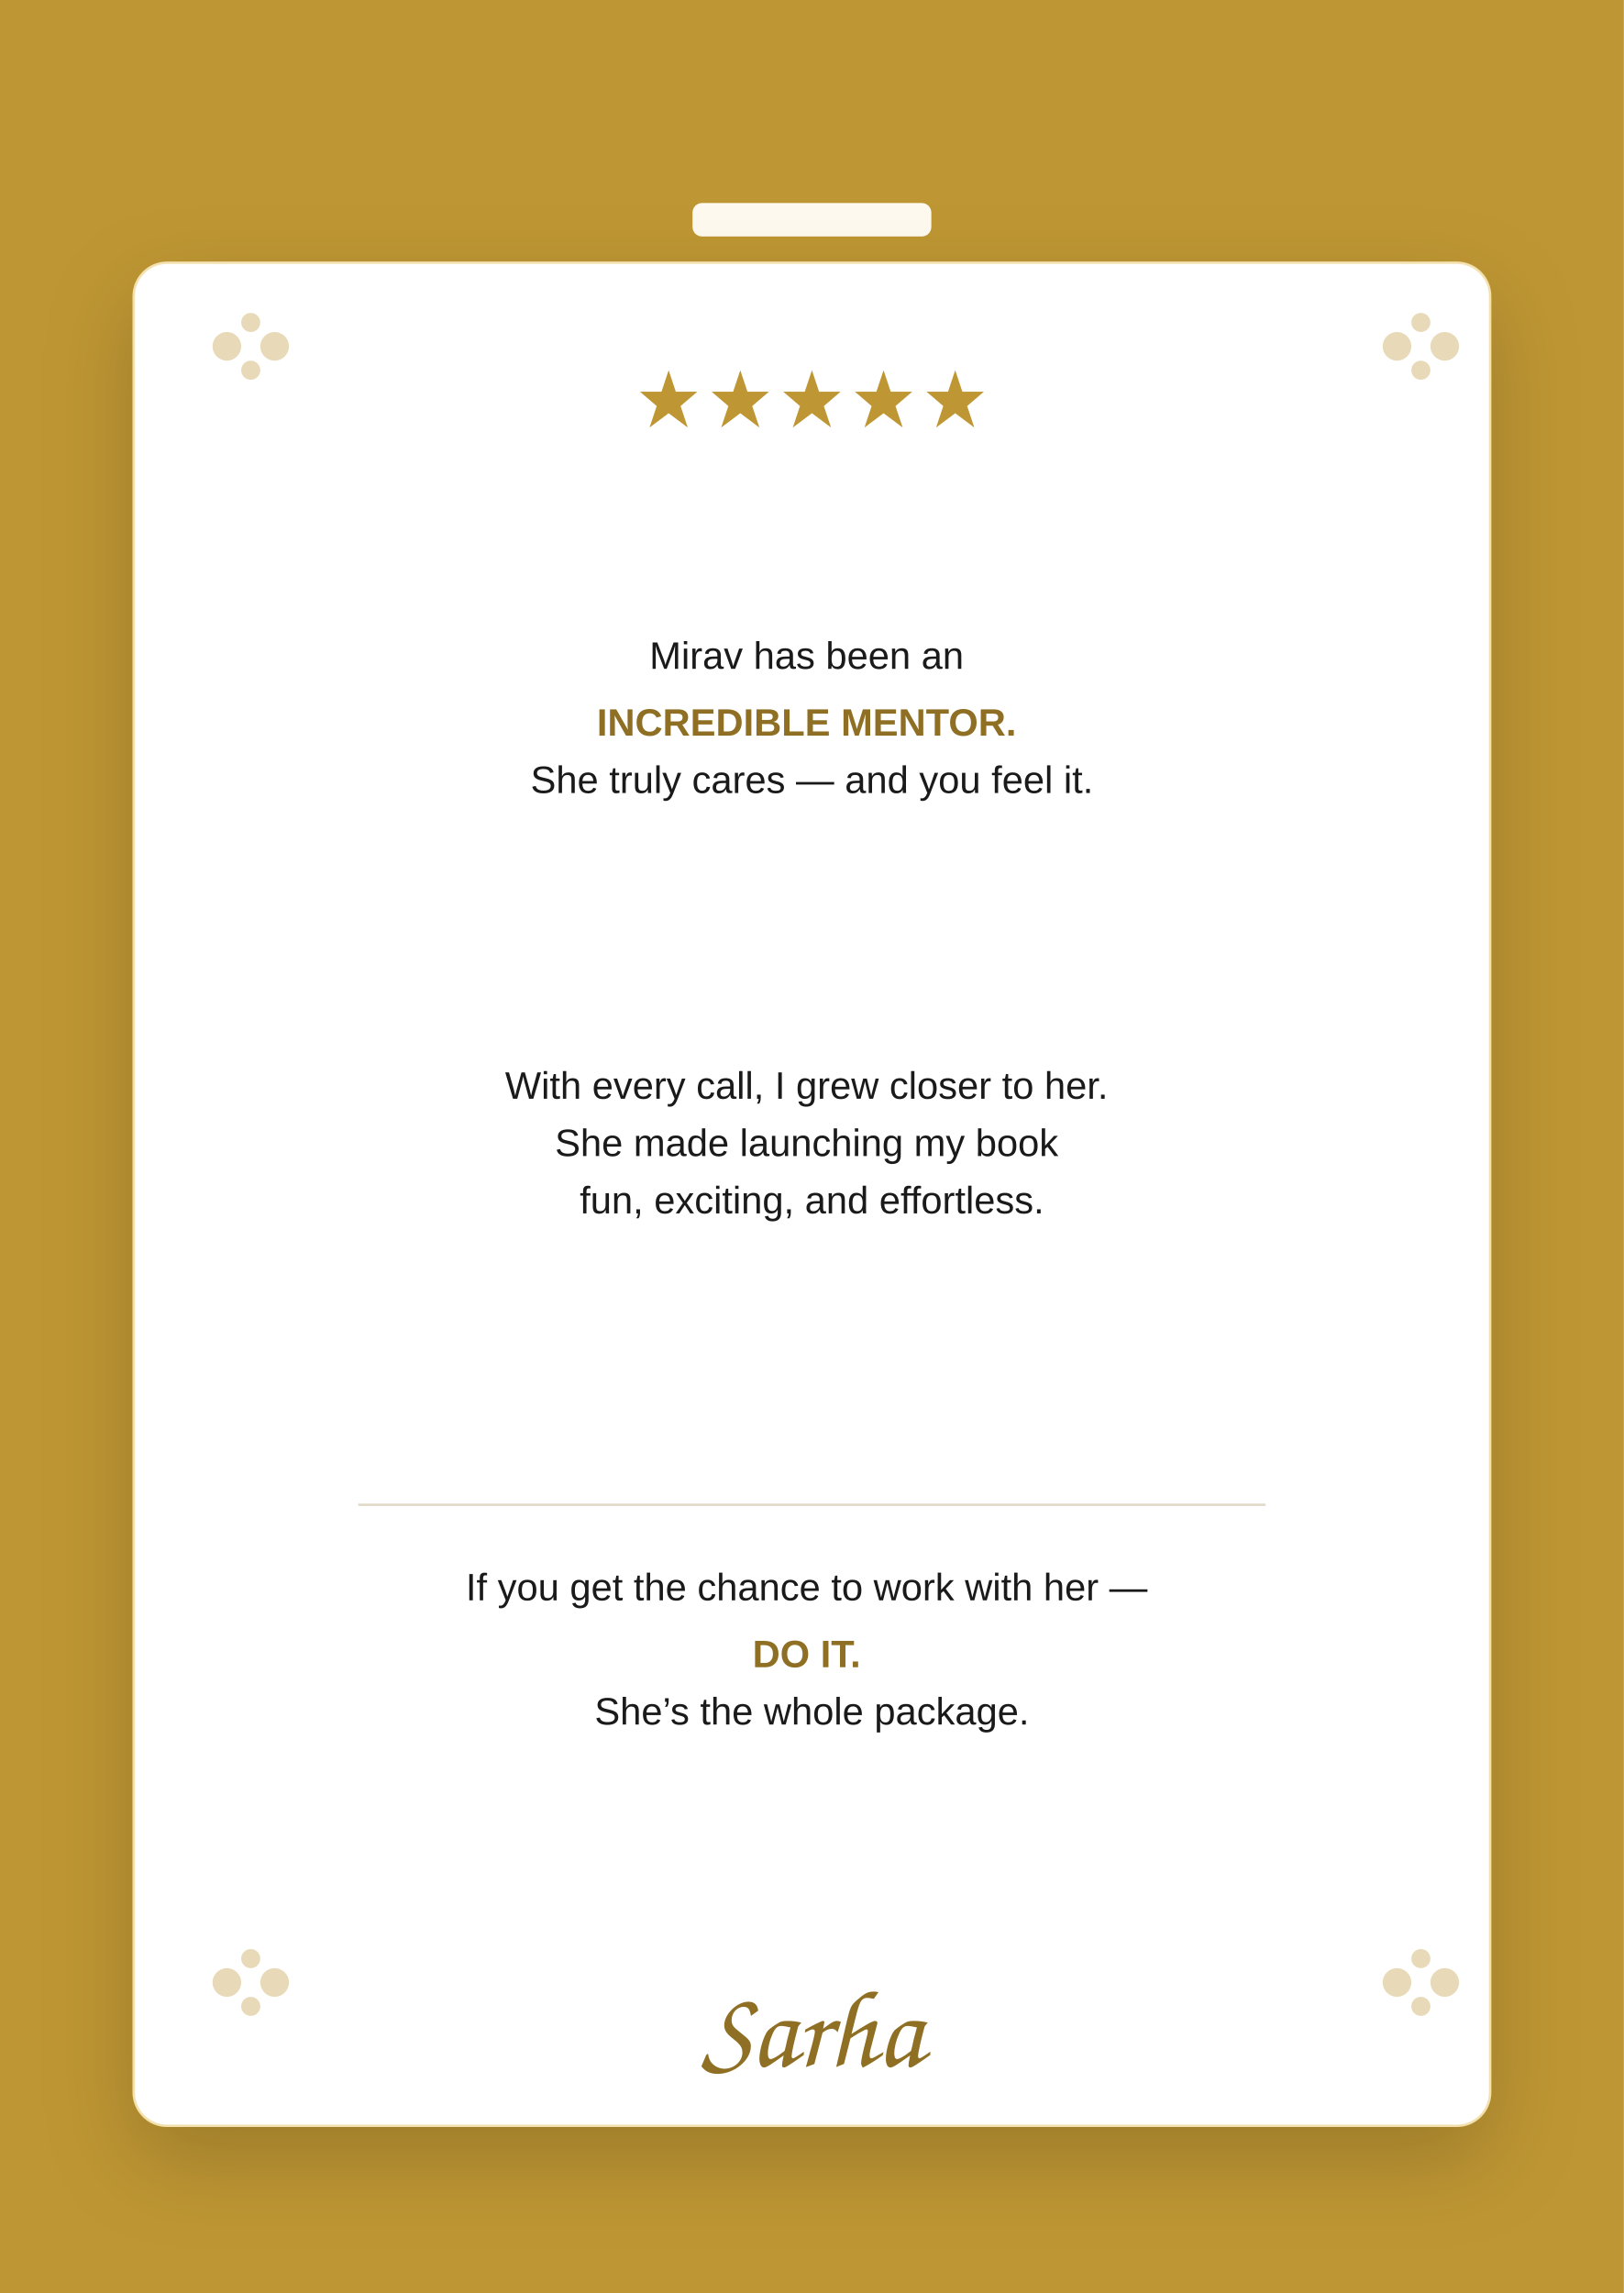
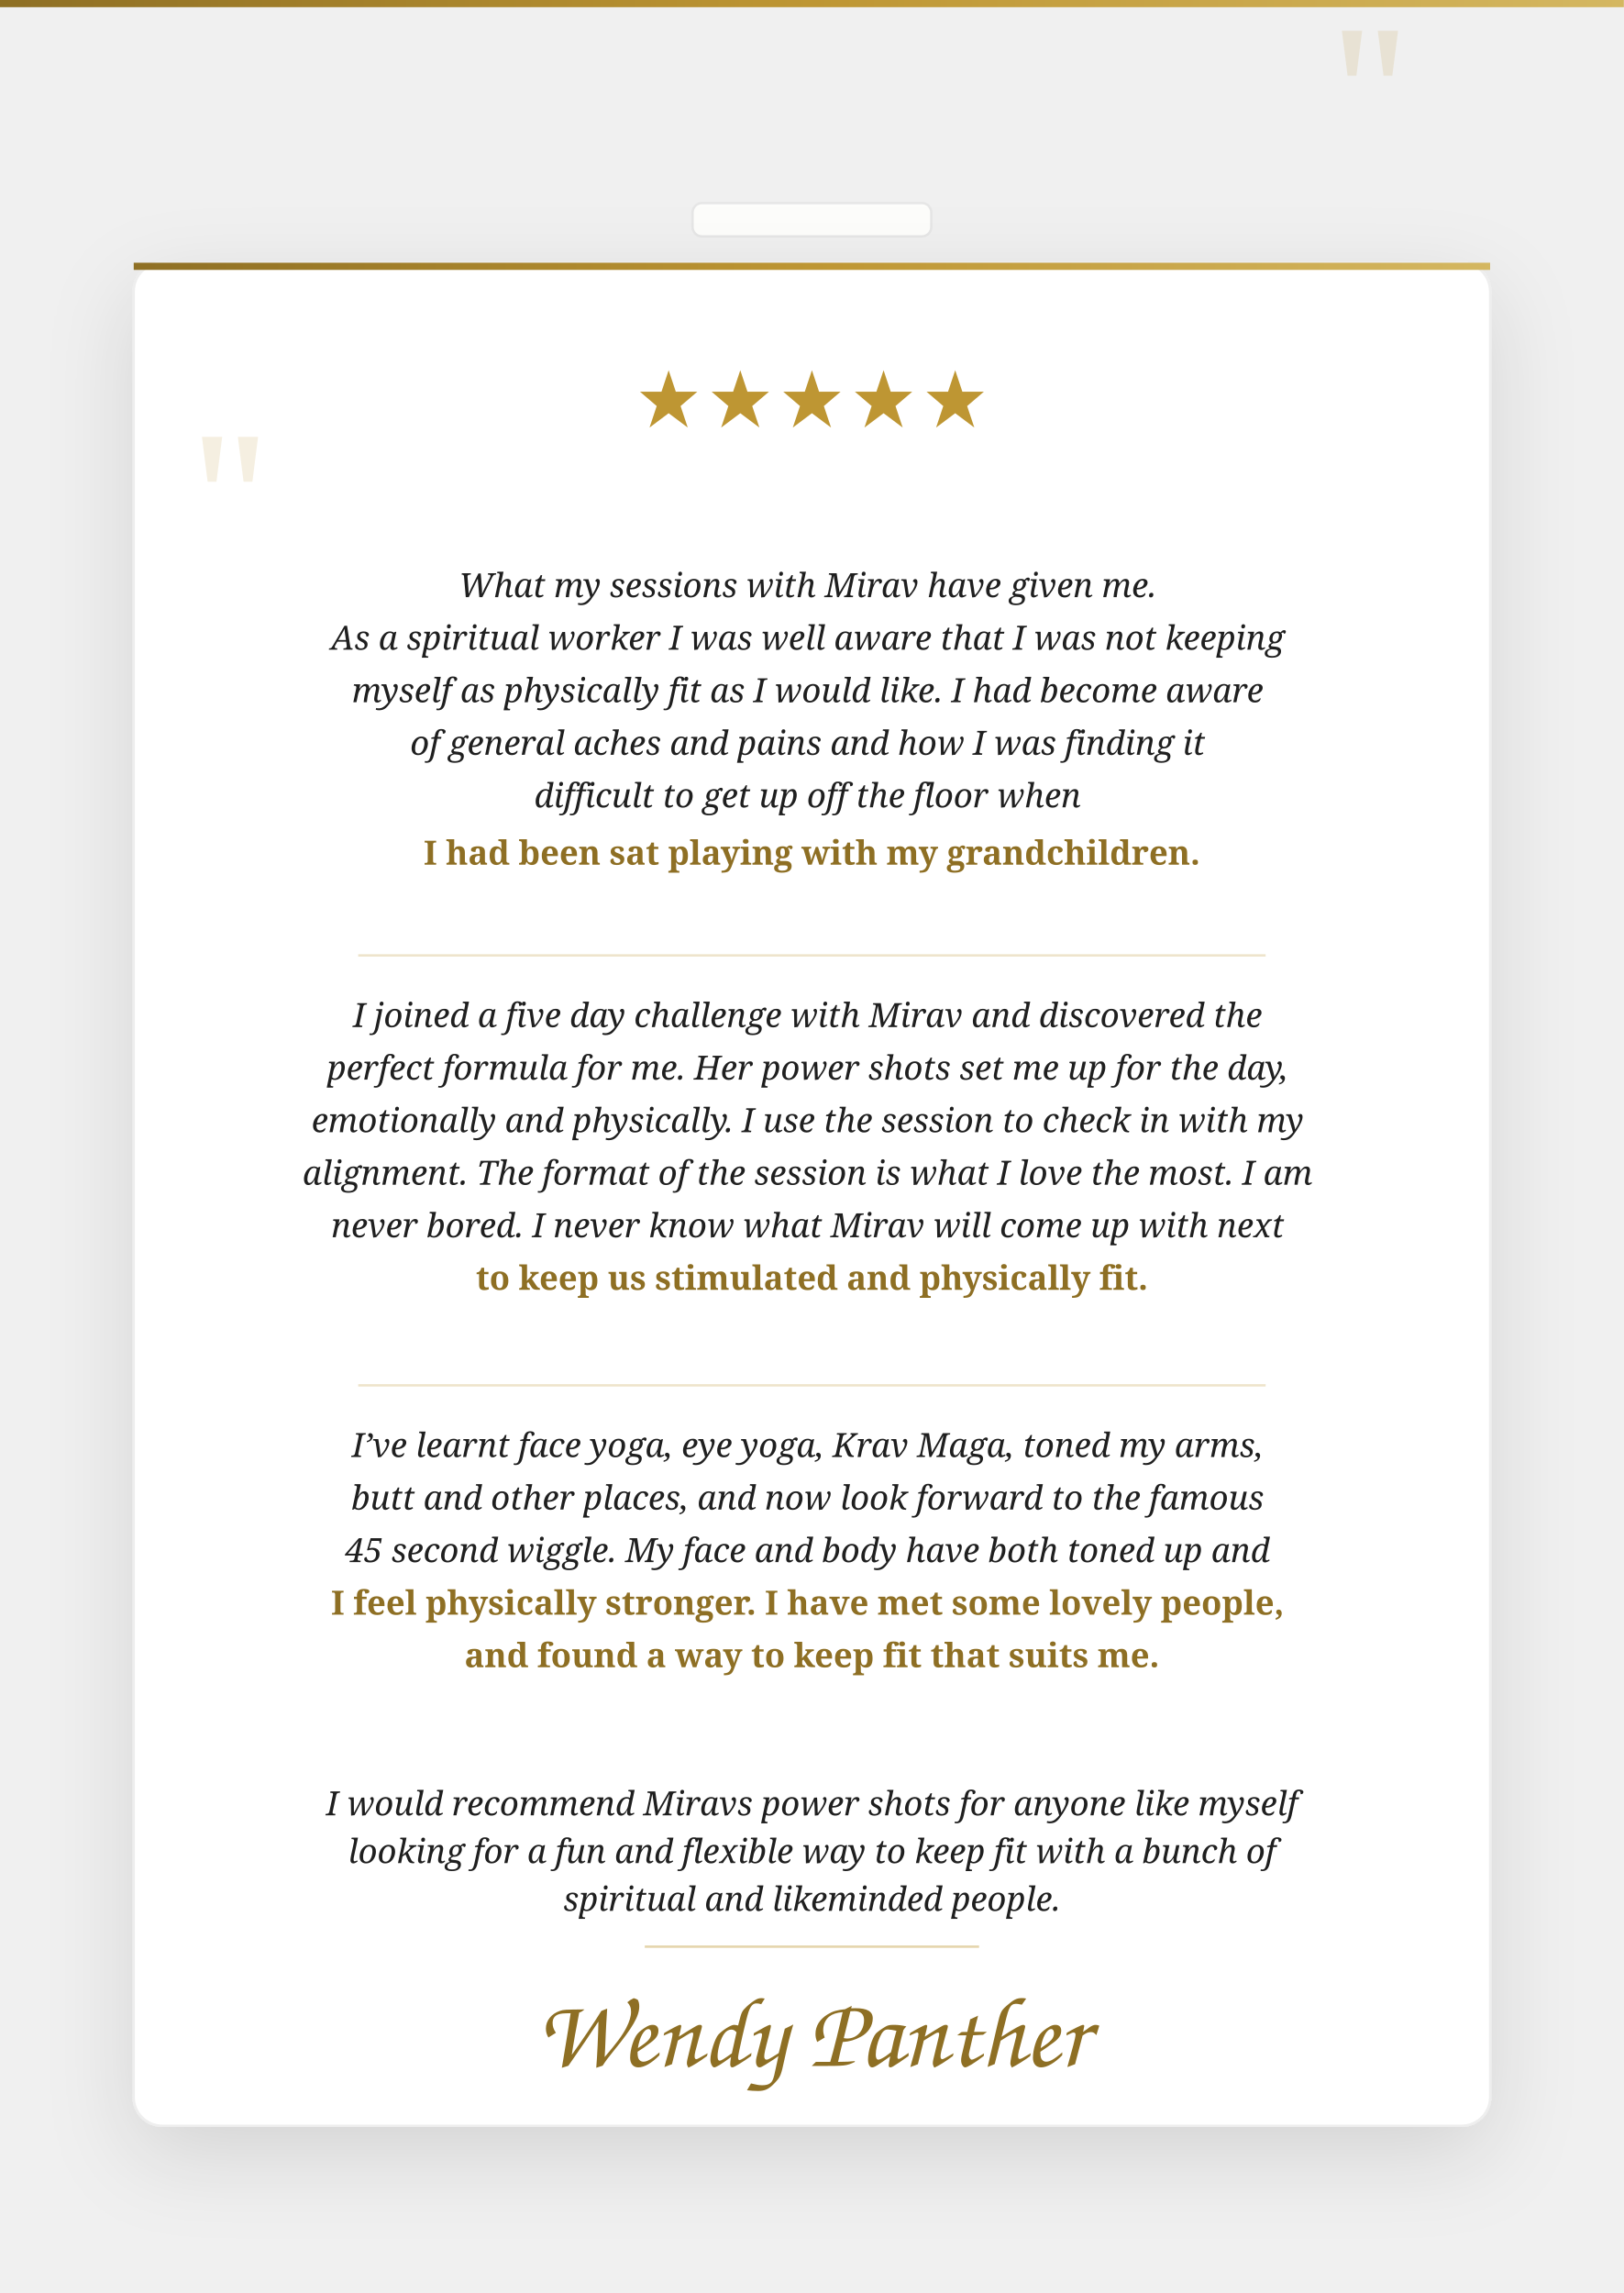
<svg xmlns="http://www.w3.org/2000/svg" width="100%" viewBox="0 0 680 960">
  <defs>
+     <linearGradient id="goldGrad" x1="0" y1="0" x2="1" y2="0">
+       <stop offset="0%" stop-color="#8e6f24" />
+       <stop offset="50%" stop-color="#be9633" />
+       <stop offset="100%" stop-color="#d4b761" />
+     </linearGradient>
    <filter id="shadow">
-       <feDropShadow dx="0" dy="14" stdDeviation="18" flood-color="#000000" flood-opacity="0.18" />
+       <feDropShadow dx="0" dy="12" stdDeviation="18" flood-color="#000000" flood-opacity="0.12" />
    </filter>
  </defs>
-   <rect width="680" height="960" fill="#be9633" />
-   <g opacity="0.05" fill="#ffffff">
-     <circle cx="120" cy="160" r="20" />
-     <circle cx="140" cy="160" r="10" />
-     <circle cx="130" cy="140" r="10" />
-     <circle cx="560" cy="200" r="20" />
-     <circle cx="580" cy="200" r="10" />
-     <circle cx="570" cy="180" r="10" />
-     <circle cx="140" cy="820" r="20" />
-     <circle cx="160" cy="820" r="10" />
-     <circle cx="150" cy="800" r="10" />
-     <circle cx="540" cy="820" r="20" />
-     <circle cx="560" cy="820" r="10" />
-     <circle cx="550" cy="800" r="10" />
-   </g>
-   <rect x="290" y="85" width="100" height="14" fill="#fffaf0" rx="4" />
-   <rect x="56" y="110" width="568" height="780" rx="14" fill="#ffffff" stroke="#f3e2b0" filter="url(#shadow)" />
-   <g fill="#be9633" opacity="0.35">
-     <circle cx="95" cy="145" r="6" />
-     <circle cx="105" cy="135" r="4" />
-     <circle cx="115" cy="145" r="6" />
-     <circle cx="105" cy="155" r="4" />
-     <circle cx="585" cy="145" r="6" />
-     <circle cx="595" cy="135" r="4" />
-     <circle cx="605" cy="145" r="6" />
-     <circle cx="595" cy="155" r="4" />
-     <circle cx="95" cy="830" r="6" />
-     <circle cx="105" cy="820" r="4" />
-     <circle cx="115" cy="830" r="6" />
-     <circle cx="105" cy="840" r="4" />
-     <circle cx="585" cy="830" r="6" />
-     <circle cx="595" cy="820" r="4" />
-     <circle cx="605" cy="830" r="6" />
-     <circle cx="595" cy="840" r="4" />
-   </g>
+   <rect x="0" y="0" width="680" height="3" fill="url(#goldGrad)" />
+   <rect x="290" y="85" width="100" height="14" fill="#fdfdfb" stroke="#e6e6e6" rx="4" />
+   <rect x="56" y="110" width="568" height="780" rx="12" fill="#ffffff" stroke="#eeeeee" filter="url(#shadow)" />
+   <rect x="56" y="110" width="568" height="3" fill="url(#goldGrad)" />
  <g fill="#be9633">
    <path d="M280,155 L283,164 L292,164 L285,170 L288,179 L280,173 L272,179 L275,170 L268,164 L277,164 Z" />
    <path d="M310,155 L313,164 L322,164 L315,170 L318,179 L310,173 L302,179 L305,170 L298,164 L307,164 Z" />
    <path d="M340,155 L343,164 L352,164 L345,170 L348,179 L340,173 L332,179 L335,170 L328,164 L337,164 Z" />
    <path d="M370,155 L373,164 L382,164 L375,170 L378,179 L370,173 L362,179 L365,170 L358,164 L367,164 Z" />
    <path d="M400,155 L403,164 L412,164 L405,170 L408,179 L400,173 L392,179 L395,170 L388,164 L397,164 Z" />
  </g>
-   <text x="340" y="280" text-anchor="middle" font-family="Arial, sans-serif" font-size="16" fill="#1a1a1a">
-     <tspan x="340" dy="0">Mirav has been an</tspan>
-     <tspan x="340" dy="28" font-weight="700" fill="#8e6f24">
-       INCREDIBLE MENTOR.
-     </tspan>
-     <tspan x="340" dy="24">She truly cares — and you feel it.</tspan>
+   <text x="80" y="240" font-family="Georgia, serif" font-size="80" fill="#be9633" opacity="0.15">"</text>
+   <text x="340" y="250" text-anchor="middle" font-family="Georgia, serif" font-size="14" fill="#1f1f1f" font-style="italic">
+     <tspan x="340" dy="0">What my sessions with Mirav have given me.</tspan>
+     <tspan x="340" dy="22">As a spiritual worker I was well aware that I was not keeping</tspan>
+     <tspan x="340" dy="22">myself as physically fit as I would like. I had become aware</tspan>
+     <tspan x="340" dy="22">of general aches and pains and how I was finding it </tspan>
+     <tspan x="340" dy="22">difficult to get up off the floor when </tspan>
+     <tspan x="340" dy="24" font-style="normal" font-weight="700" fill="#8e6f24">I had been sat playing with my
+             grandchildren.</tspan>
  </text>
-   <text x="340" y="460" text-anchor="middle" font-family="Arial, sans-serif" font-size="16" fill="#1a1a1a">
-     <tspan x="340" dy="0">With every call, I grew closer to her.</tspan>
-     <tspan x="340" dy="24">She made launching my book</tspan>
-     <tspan x="340" dy="24">fun, exciting, and effortless.</tspan>
+   <line x1="150" y1="400" x2="530" y2="400" stroke="#be9633" stroke-opacity="0.25" />
+   <text x="340" y="430" text-anchor="middle" font-family="Georgia, serif" font-size="14" fill="#1f1f1f" font-style="italic">
+     <tspan x="340" dy="0">I joined a five day challenge with Mirav and discovered the</tspan>
+     <tspan x="340" dy="22">perfect formula for me. Her power shots set me up for the day,</tspan>
+     <tspan x="340" dy="22"> emotionally and physically. I use the session to check in with my </tspan>
+     <tspan x="340" dy="22">alignment. The format of the session is what I love the most. I am</tspan>
+     <tspan x="340" dy="22">never bored. I never know what Mirav will come up with next </tspan>
+     <tspan x="340" dy="22" font-style="normal" font-weight="700" fill="#8e6f24">to keep us stimulated and physically
+             fit.</tspan>
  </text>
-   <line x1="150" y1="630" x2="530" y2="630" stroke="#8e6f24" stroke-opacity="0.25" />
-   <text x="340" y="670" text-anchor="middle" font-family="Arial, sans-serif" font-size="16" fill="#1a1a1a">
-     <tspan x="340" dy="0">If you get the chance to work with her —</tspan>
-     <tspan x="340" dy="28" font-weight="700" fill="#8e6f24">
-       DO IT.
-     </tspan>
-     <tspan x="340" dy="24">She’s the whole package.</tspan>
+   <line x1="150" y1="580" x2="530" y2="580" stroke="#be9633" stroke-opacity="0.25" />
+   <text x="340" y="610" text-anchor="middle" font-family="Georgia, serif" font-size="14" fill="#1f1f1f" font-style="italic">
+     <tspan x="340" dy="0">I’ve learnt face yoga, eye yoga, Krav Maga, toned my arms,</tspan>
+     <tspan x="340" dy="22">butt and other places, and now look forward to the famous </tspan>
+     <tspan x="340" dy="22">45 second wiggle. My face and body have both toned up and </tspan>
+     <tspan x="340" dy="22" font-style="normal" font-weight="700" fill="#8e6f24">I feel physically stronger.  I have met some lovely people,
+         </tspan>
+     <tspan x="340" dy="22" font-style="normal" font-weight="700" fill="#8e6f24">and
+             found a way to keep fit that suits me.</tspan>
  </text>
-   <text x="340" y="865" text-anchor="middle" font-family="cursive" font-size="46" fill="#8e6f24">
-     Sarha
-   </text>
+   <text x="590" y="70" font-family="Georgia, serif" font-size="80" fill="#be9633" opacity="0.15" text-anchor="end">"</text>
+   <text x="340" y="760" text-anchor="middle" font-family="Georgia, serif" font-size="14" fill="#1f1f1f" font-style="italic">
+         I would recommend Miravs power shots for anyone like myself 
+     </text>
+   <text x="340" y="780" text-anchor="middle" font-family="Georgia, serif" font-size="14" fill="#1f1f1f" font-style="italic">
+         looking for a fun and flexible way to keep fit with a bunch of</text>
+   <text x="340" y="800" text-anchor="middle" font-family="Georgia, serif" font-size="14" fill="#1f1f1f" font-style="italic">
+          spiritual and likeminded people.
+     </text>
+   <line x1="270" y1="815" x2="410" y2="815" stroke="#be9633" stroke-opacity="0.4" />
+   <text x="340" y="865" text-anchor="middle" font-family="cursive" font-size="42" fill="#8e6f24">
+         Wendy Panther
+     </text>
</svg>
